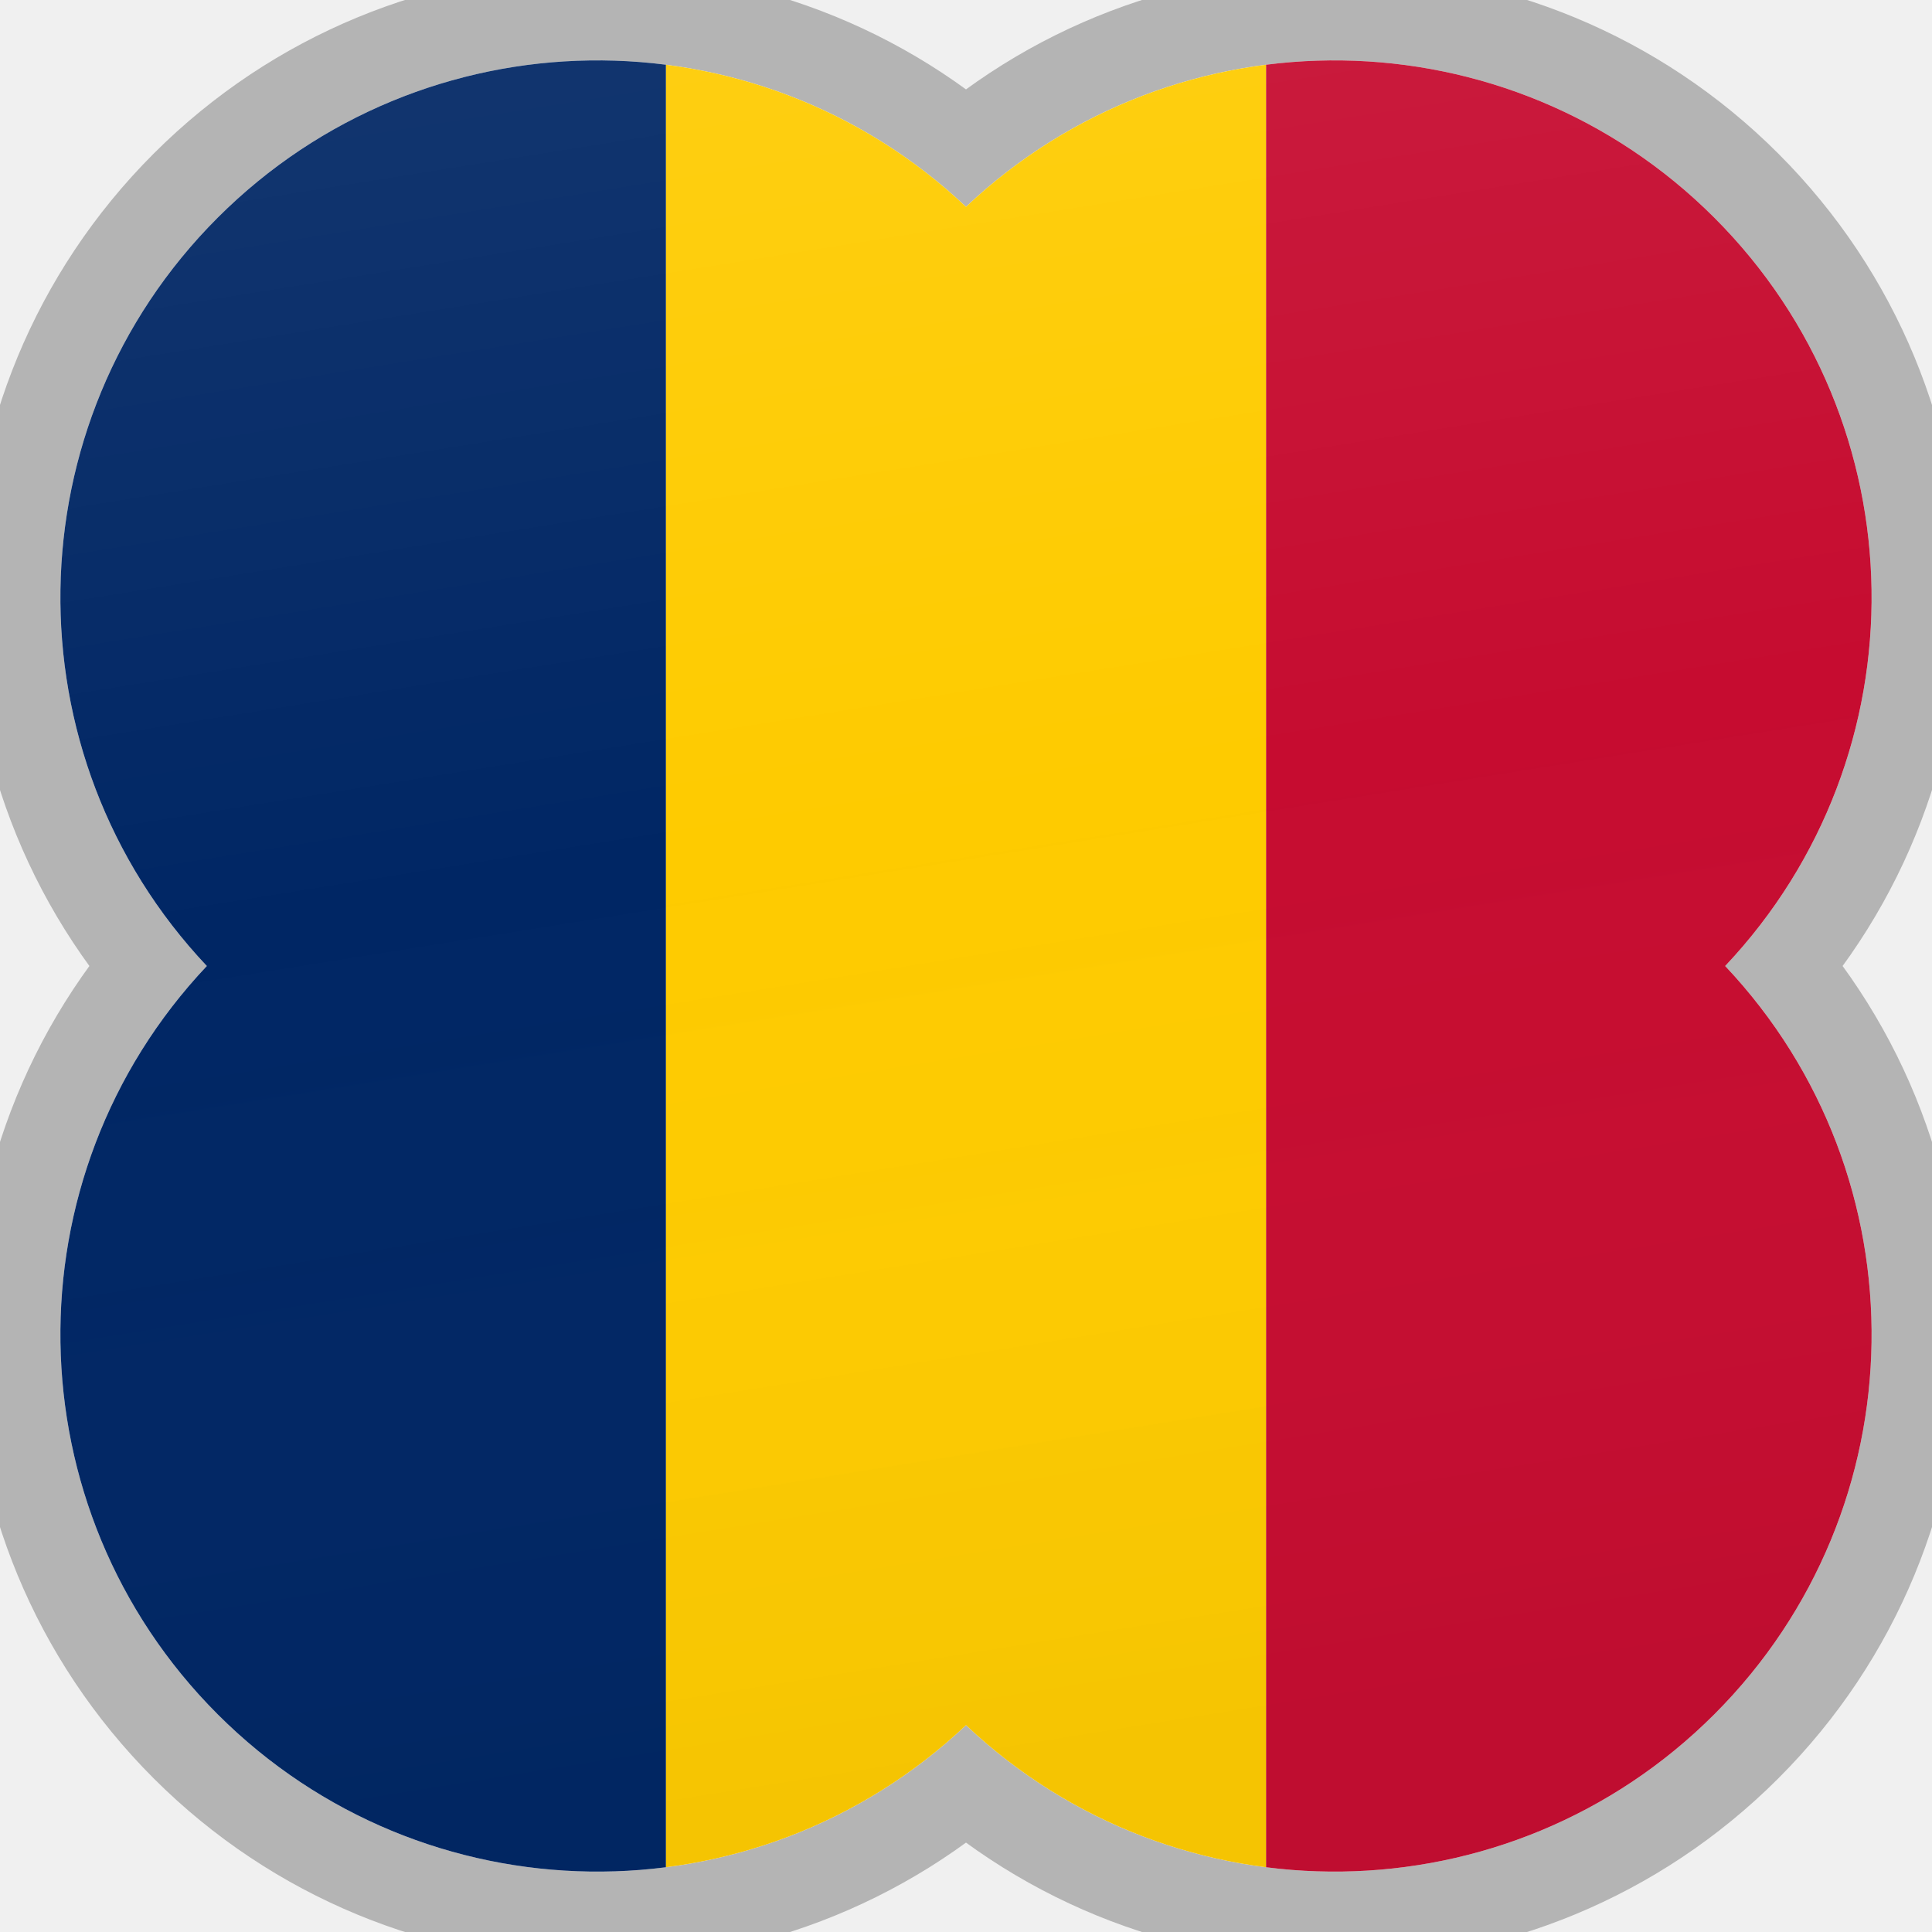
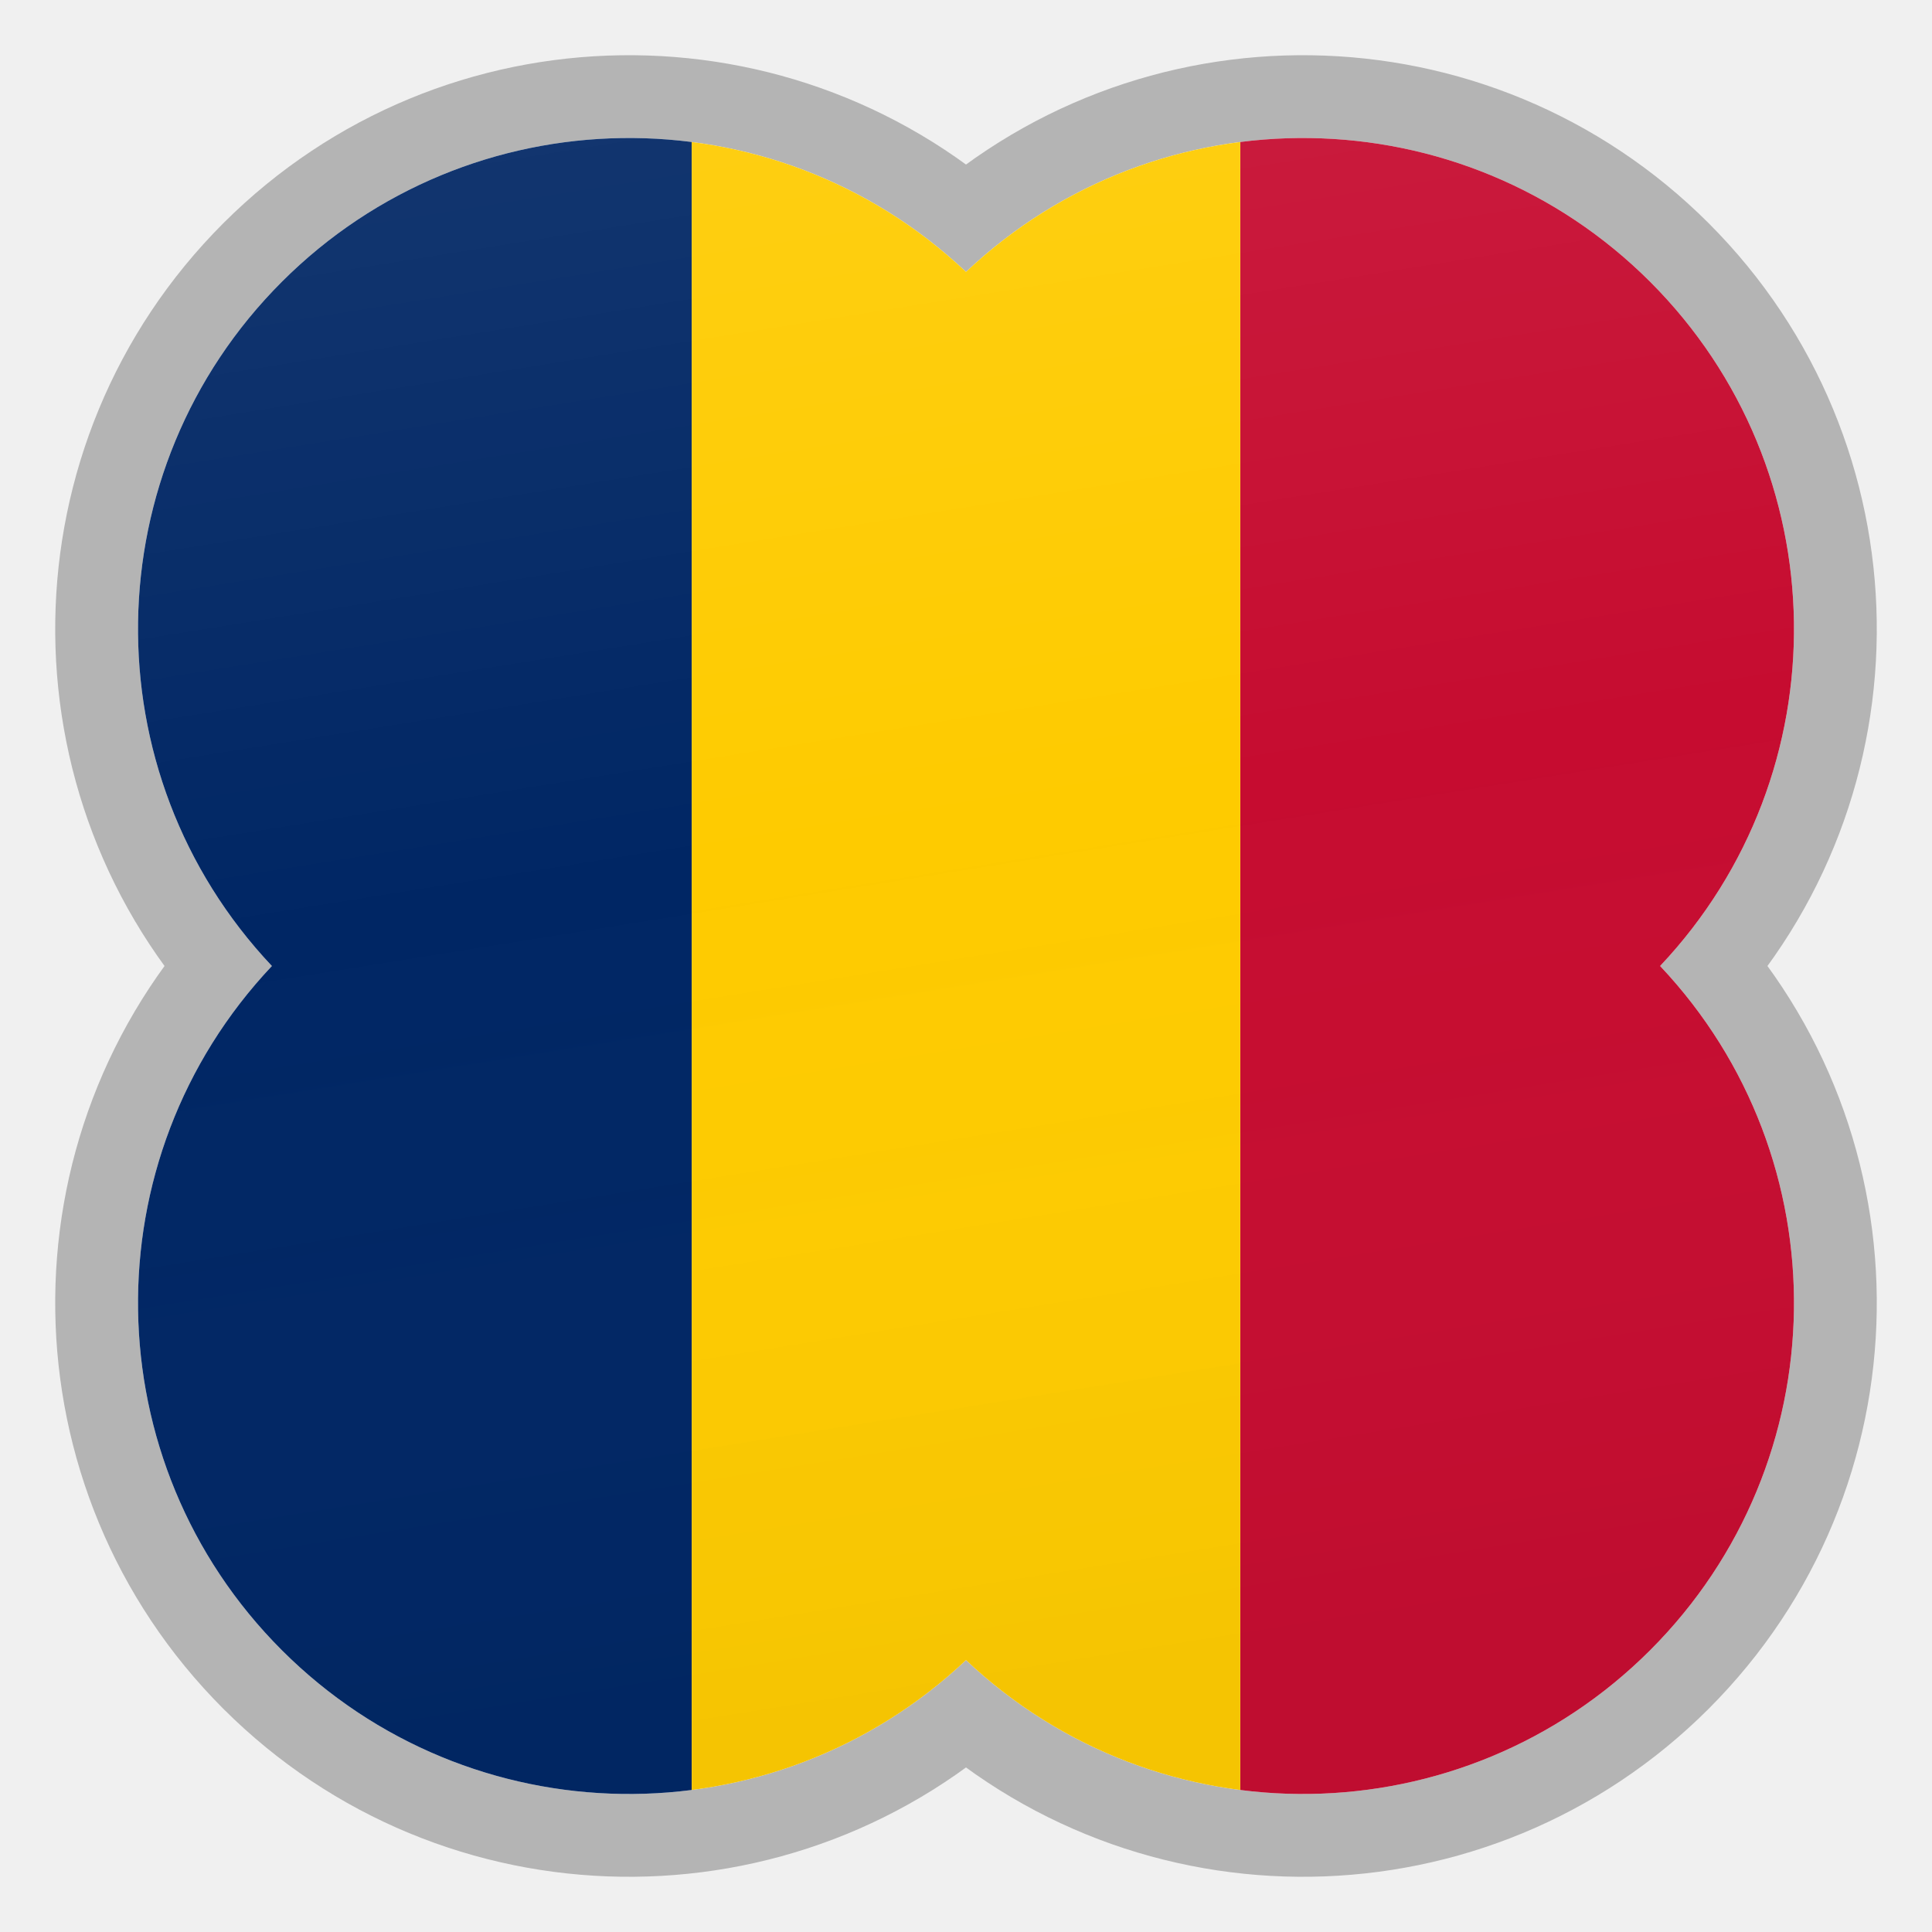
- <svg xmlns="http://www.w3.org/2000/svg" viewBox="0 0 512 512" width="512" height="512" role="img" aria-labelledby="petal-soft-td-title">
+ <svg xmlns="http://www.w3.org/2000/svg" viewBox="-24 -24 560 560" width="560" height="560" role="img" aria-labelledby="petal-soft-td-title">
  <defs>
    <path id="petal-soft-td-shape" d="M 256 54.811 A 142.322 142.322 0 0 1 457.189 256 A 142.322 142.322 0 0 1 256 457.189 A 142.322 142.322 0 0 1 54.811 256 A 142.322 142.322 0 0 1 256 54.811 Z" />
    <clipPath id="petal-soft-td-clip" clipPathUnits="userSpaceOnUse">
      <path d="M 256 54.811 A 142.322 142.322 0 0 1 457.189 256 A 142.322 142.322 0 0 1 256 457.189 A 142.322 142.322 0 0 1 54.811 256 A 142.322 142.322 0 0 1 256 54.811 Z" />
    </clipPath>
    <linearGradient id="petal-soft-td-shade" x1="0" y1="0" x2="0.16" y2="1">
      <stop offset="0%" stop-color="#ffffff" stop-opacity=".075" />
      <stop offset="48%" stop-color="#ffffff" stop-opacity="0" />
      <stop offset="100%" stop-color="#151a2b" stop-opacity=".038" />
    </linearGradient>
  </defs>
  <path d="M 256 54.811 A 142.322 142.322 0 0 1 457.189 256 A 142.322 142.322 0 0 1 256 457.189 A 142.322 142.322 0 0 1 54.811 256 A 142.322 142.322 0 0 1 256 54.811 Z" fill="none" stroke="currentColor" stroke-width="48" stroke-opacity="0.25" stroke-linejoin="round" />
  <g clip-path="url(#petal-soft-td-clip)">
    <path d="M 256 54.811 A 142.322 142.322 0 0 1 457.189 256 A 142.322 142.322 0 0 1 256 457.189 A 142.322 142.322 0 0 1 54.811 256 A 142.322 142.322 0 0 1 256 54.811 Z" fill="#fff" />
    <g transform="translate(16, 16) scale(0.9375)">
      <g fill-rule="evenodd">
        <path fill="#002664" d="M0 0h171.2v512H0z" />
        <path fill="#c60c30" d="M340.8 0H512v512H340.8z" />
        <path fill="#fecb00" d="M171.2 0h169.6v512H171.2z" />
      </g>
    </g>
    <path d="M 256 54.811 A 142.322 142.322 0 0 1 457.189 256 A 142.322 142.322 0 0 1 256 457.189 A 142.322 142.322 0 0 1 54.811 256 A 142.322 142.322 0 0 1 256 54.811 Z" fill="url(#petal-soft-td-shade)" />
  </g>
</svg>
